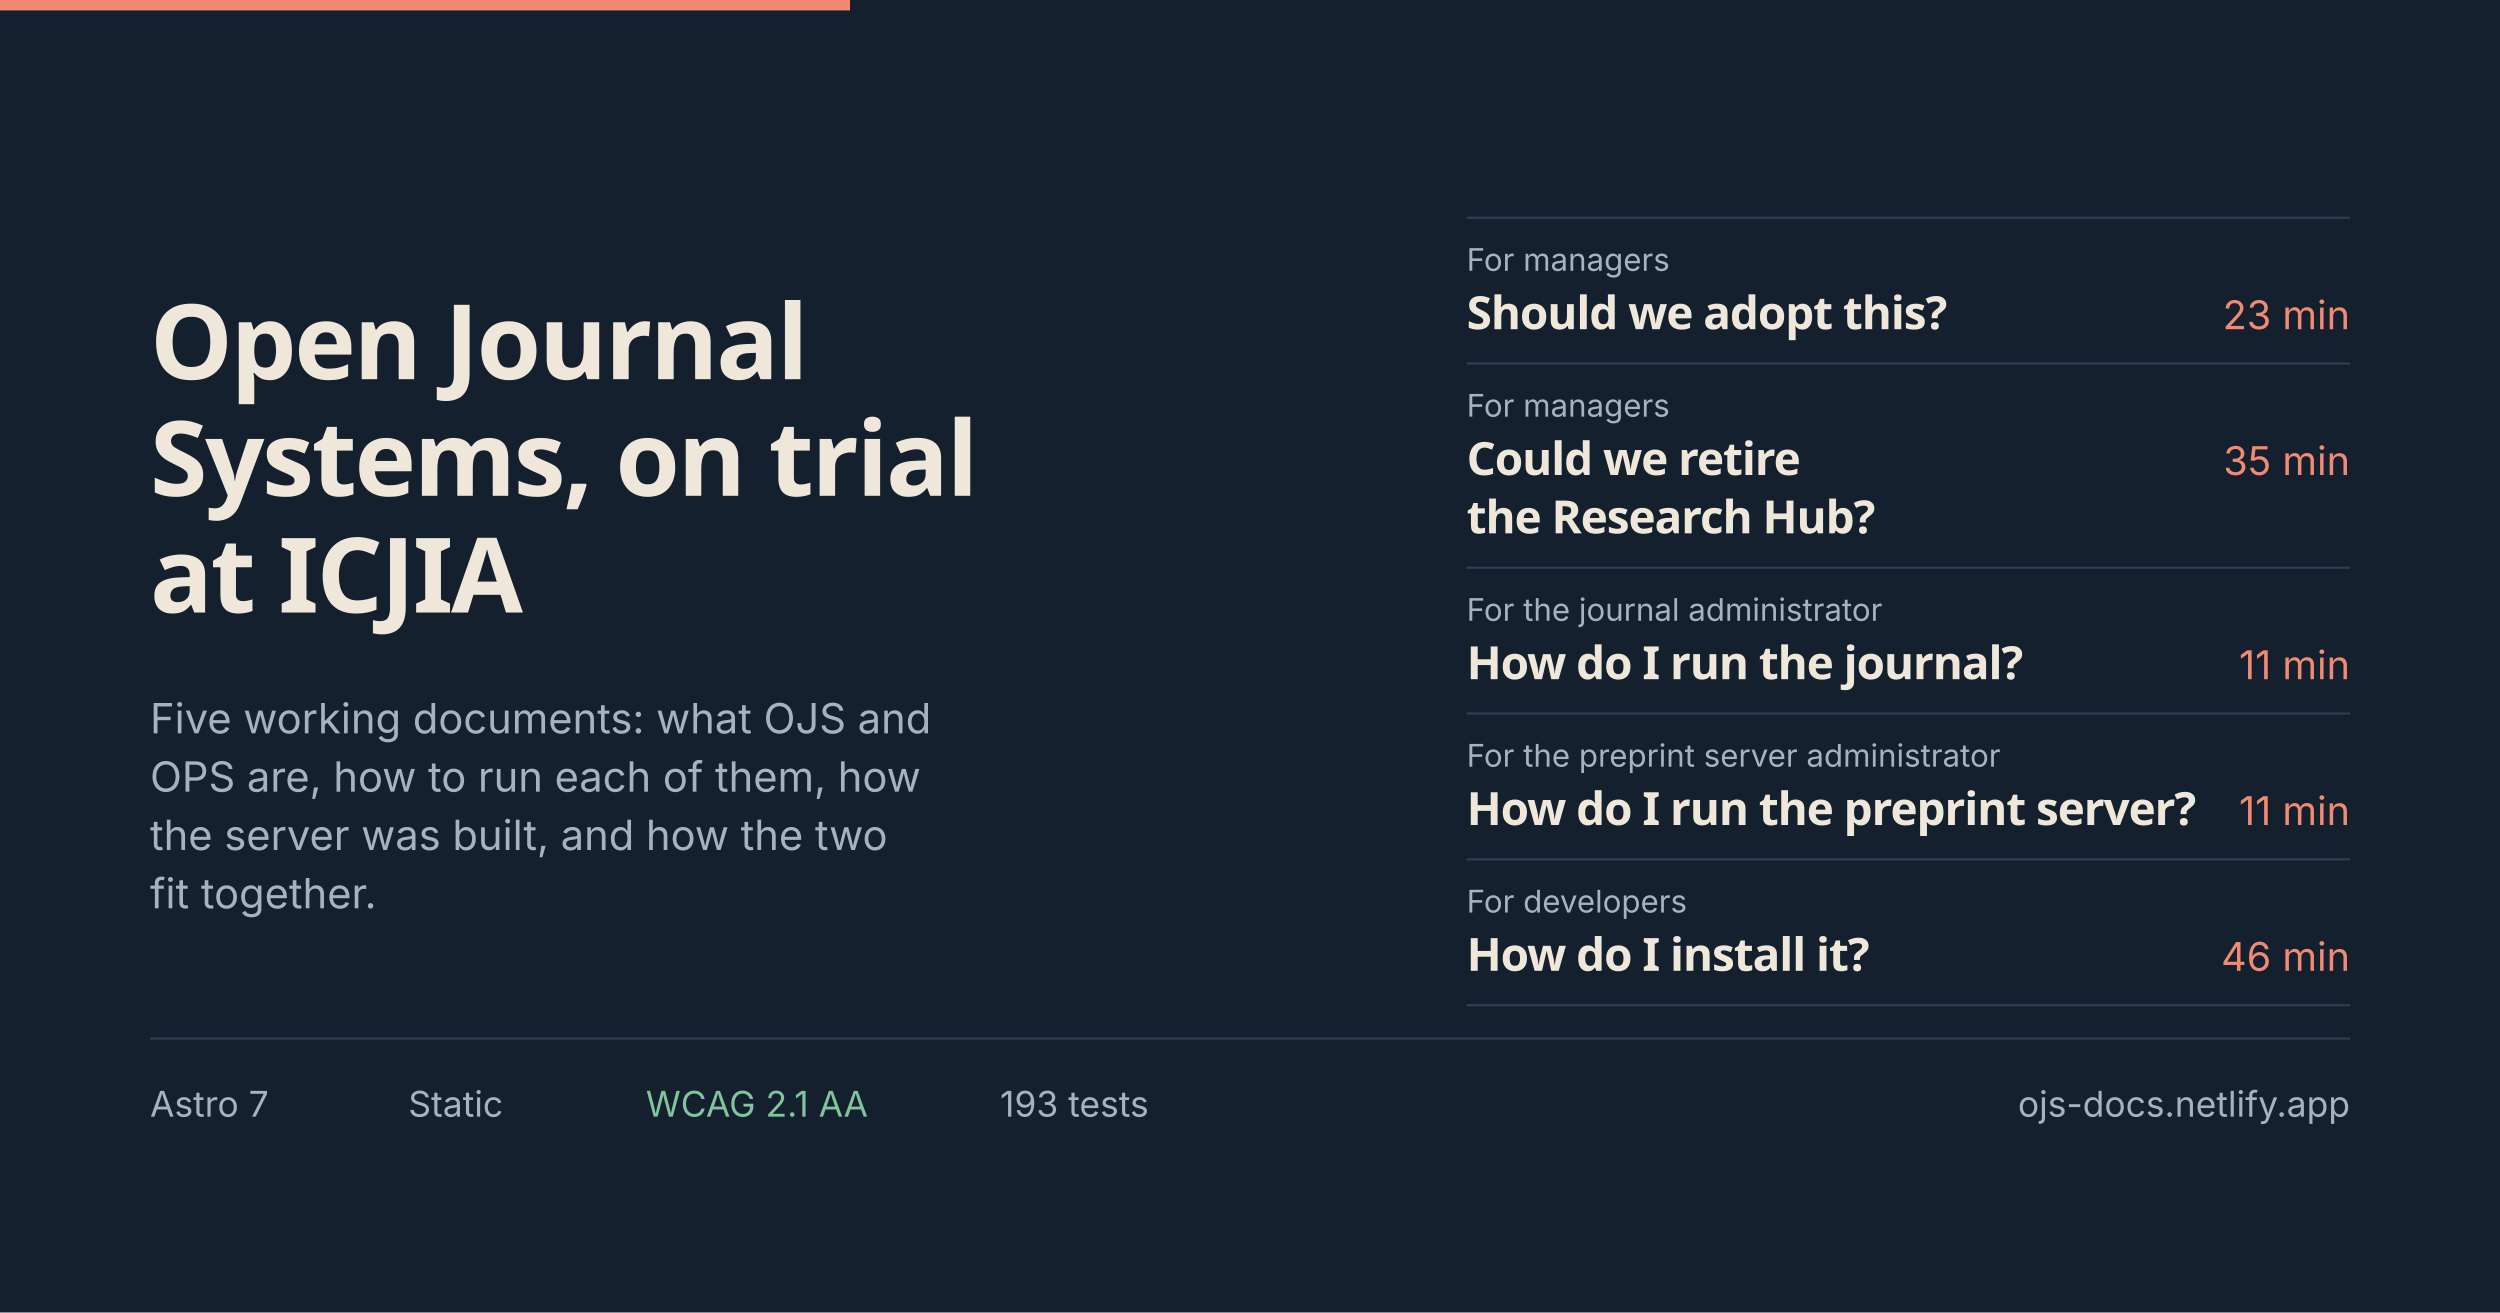
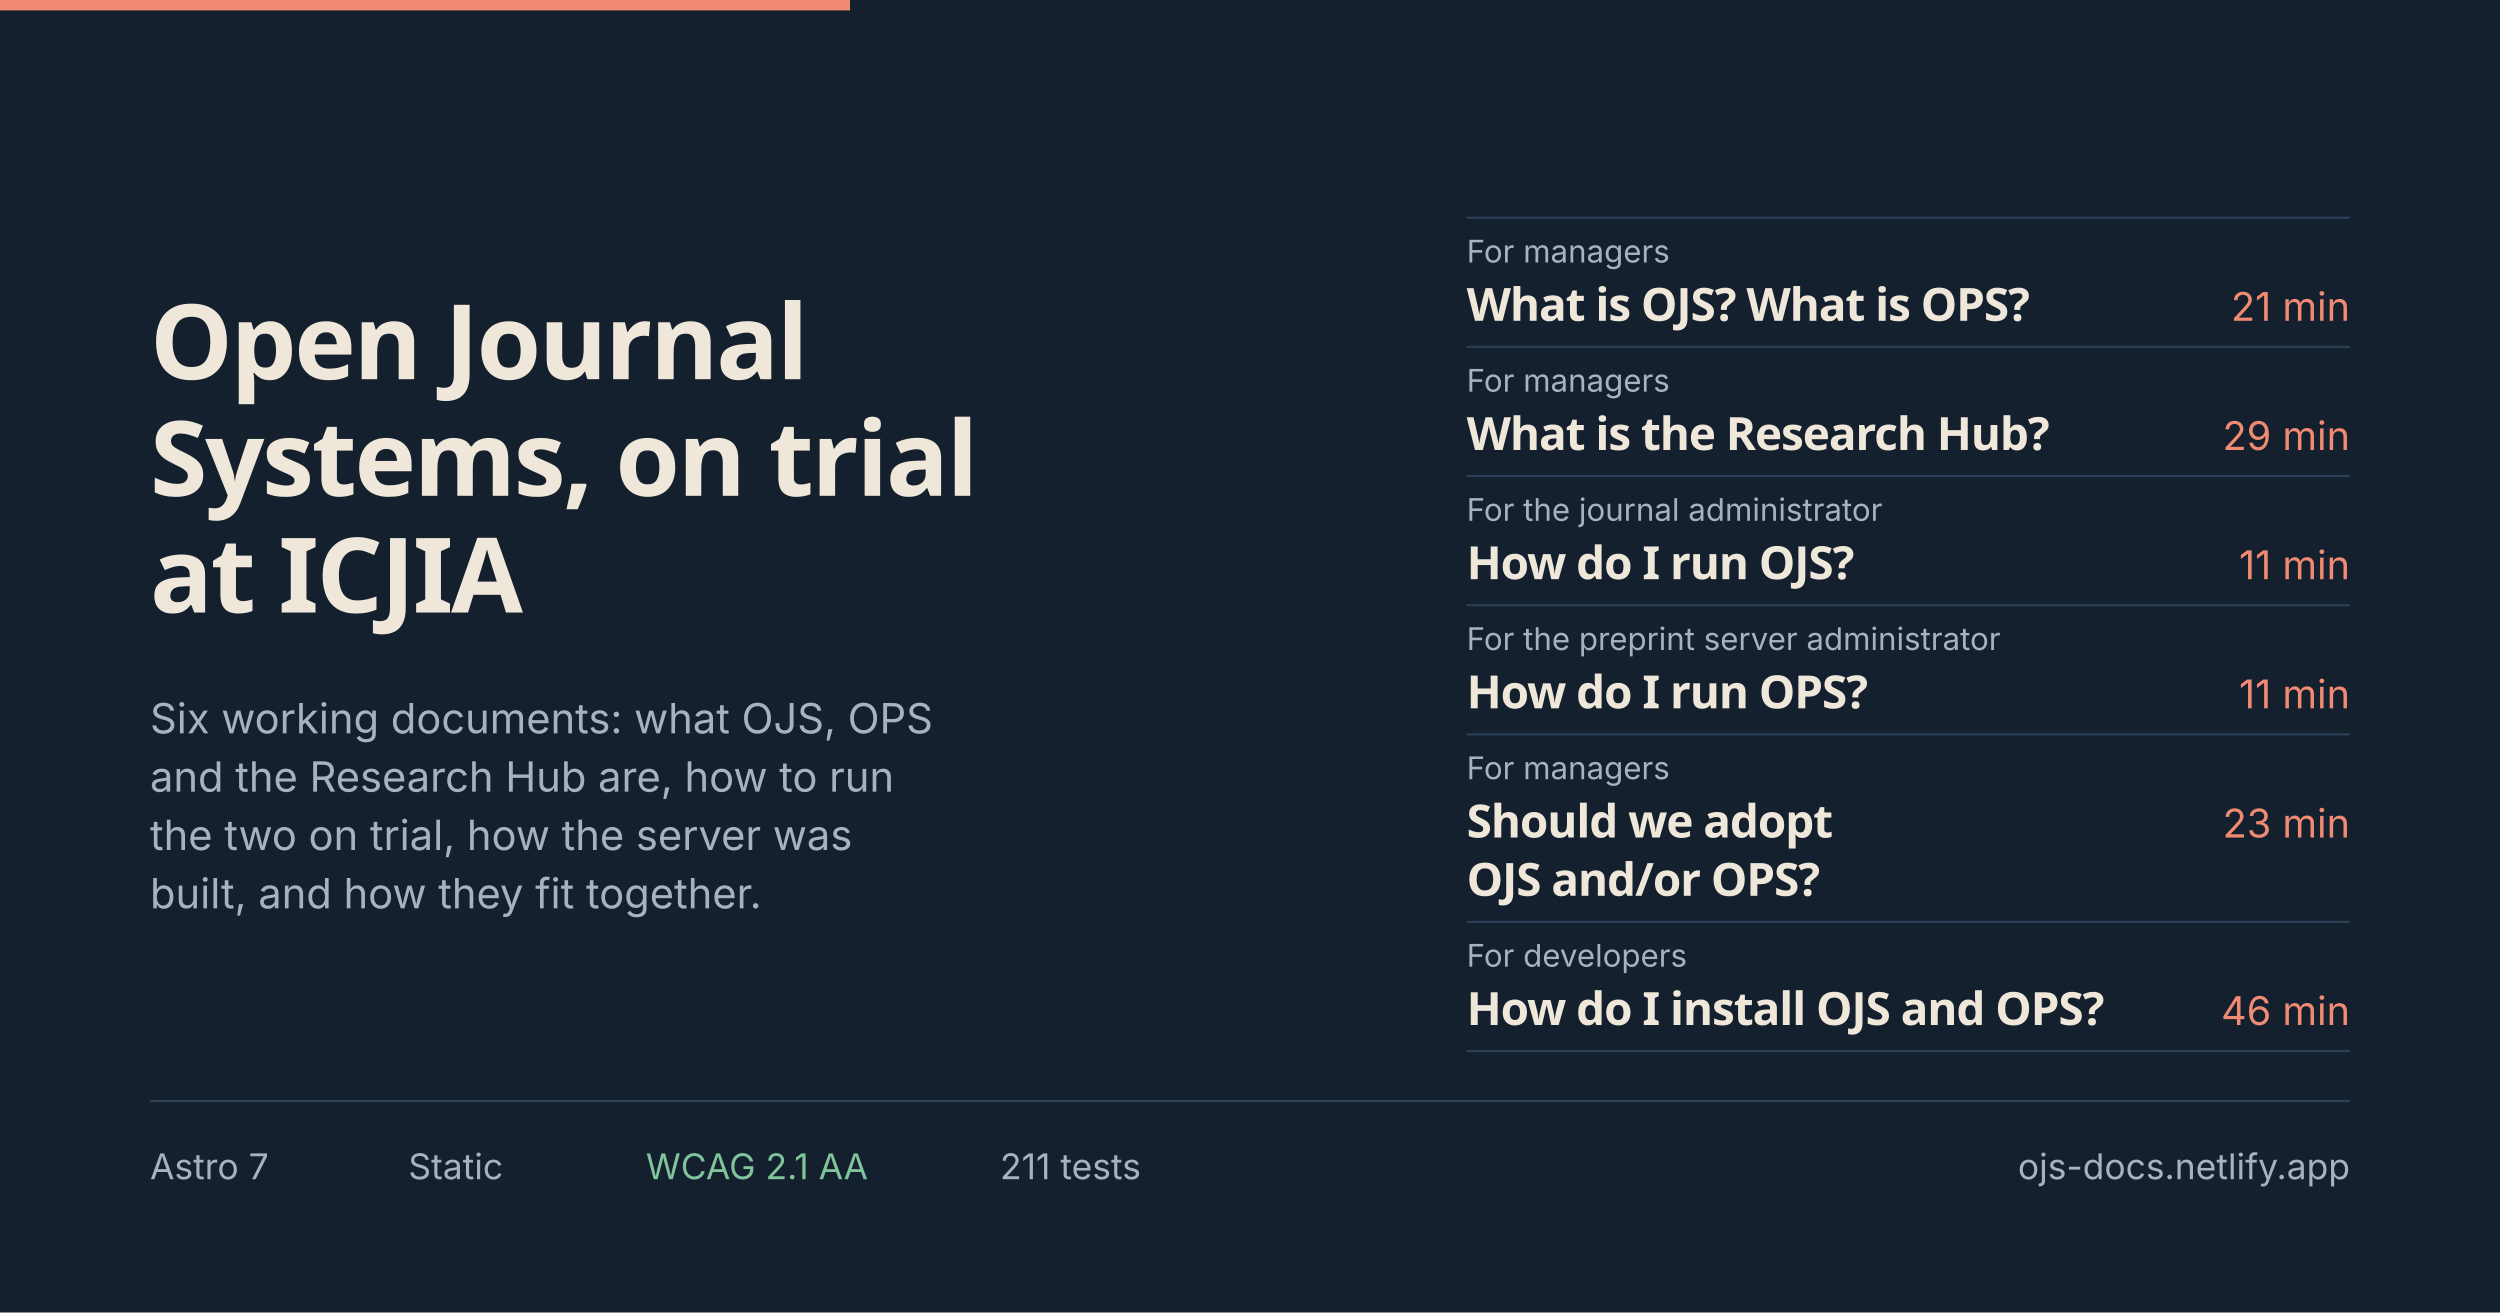
- <svg xmlns="http://www.w3.org/2000/svg" width="1200" height="630" viewBox="0 0 1200 630" role="img" aria-label="ICJIA Open Journal Systems documentation — five documents: two for managers, one for the journal administrator, one for the preprint server administrator, and one for developers.">
+ <svg xmlns="http://www.w3.org/2000/svg" width="1200" height="630" viewBox="0 0 1200 630" role="img" aria-label="ICJIA Open Journal Systems documentation — six documents: three for managers, one for the journal administrator, one for the preprint server administrator, and one for developers.">
  <defs>
    <style>
      .display { font-family: Manrope, "Avenir Next", "Segoe UI", system-ui, -apple-system, sans-serif; font-weight: 800; }
      .sans    { font-family: Inter, "Segoe UI", system-ui, -apple-system, sans-serif; }
      .num     { font-variant-numeric: tabular-nums; }
    </style>
  </defs>
  <rect width="1200" height="630" fill="#14202e" />
  <rect x="0" y="0" width="408" height="5" fill="#f08a72" />
  <text class="display" x="72" y="182" font-size="50" letter-spacing="-1.1" fill="#efe8da" textLength="313" lengthAdjust="spacingAndGlyphs">Open Journal</text>
  <text class="display" x="72" y="238" font-size="50" letter-spacing="-1.1" fill="#efe8da" textLength="394" lengthAdjust="spacingAndGlyphs">Systems, on trial</text>
  <text class="display" x="72" y="294" font-size="50" letter-spacing="-1.1" fill="#efe8da" textLength="179" lengthAdjust="spacingAndGlyphs">at ICJIA</text>
-   <text class="sans" x="72" y="352" font-size="20" fill="#a8b2be" textLength="375" lengthAdjust="spacingAndGlyphs">Five working documents: what OJS and</text>
-   <text class="sans" x="72" y="380" font-size="20" fill="#a8b2be" textLength="370" lengthAdjust="spacingAndGlyphs">OPS are, how to run each of them, how</text>
-   <text class="sans" x="72" y="408" font-size="20" fill="#a8b2be" textLength="354" lengthAdjust="spacingAndGlyphs">the server was built, and how the two</text>
-   <text class="sans" x="72" y="436" font-size="20" fill="#a8b2be" textLength="109" lengthAdjust="spacingAndGlyphs">fit together.</text>
+   <text class="sans" x="72" y="352" font-size="20" fill="#a8b2be" textLength="376" lengthAdjust="spacingAndGlyphs">Six working documents: what OJS, OPS</text>
+   <text class="sans" x="72" y="380" font-size="20" fill="#a8b2be" textLength="357" lengthAdjust="spacingAndGlyphs">and the Research Hub are, how to run</text>
+   <text class="sans" x="72" y="408" font-size="20" fill="#a8b2be" textLength="337" lengthAdjust="spacingAndGlyphs">the two on trial, how the server was</text>
+   <text class="sans" x="72" y="436" font-size="20" fill="#a8b2be" textLength="294" lengthAdjust="spacingAndGlyphs">built, and how they fit together.</text>
  <g>
    <rect x="704" y="104" width="424" height="1" fill="#2e4056" />
-     <text class="sans" x="704" y="130" font-size="15" fill="#a8b2be" textLength="98" lengthAdjust="spacingAndGlyphs">For managers</text>
-     <text class="display" x="704" y="158" font-size="22" letter-spacing="-0.5" fill="#efe8da" textLength="229" lengthAdjust="spacingAndGlyphs">Should we adopt this?</text>
-     <text class="sans num" x="1128" y="158" font-size="19" fill="#f08a72" text-anchor="end" textLength="62" lengthAdjust="spacingAndGlyphs">23 min</text>
-     <rect x="704" y="174" width="424" height="1" fill="#2e4056" />
-     <text class="sans" x="704" y="200" font-size="15" fill="#a8b2be" textLength="98" lengthAdjust="spacingAndGlyphs">For managers</text>
-     <text class="display" x="704" y="228" font-size="22" letter-spacing="-0.5" fill="#efe8da" textLength="157" lengthAdjust="spacingAndGlyphs">Could we retire</text>
-     <text class="display" x="704" y="256" font-size="22" letter-spacing="-0.5" fill="#efe8da" textLength="195" lengthAdjust="spacingAndGlyphs">the Research Hub?</text>
-     <text class="sans num" x="1128" y="228" font-size="19" fill="#f08a72" text-anchor="end" textLength="62" lengthAdjust="spacingAndGlyphs">35 min</text>
-     <rect x="704" y="272" width="424" height="1" fill="#2e4056" />
-     <text class="sans" x="704" y="298" font-size="15" fill="#a8b2be" textLength="200" lengthAdjust="spacingAndGlyphs">For the journal administrator</text>
-     <text class="display" x="704" y="326" font-size="22" letter-spacing="-0.5" fill="#efe8da" textLength="254" lengthAdjust="spacingAndGlyphs">How do I run the journal?</text>
-     <text class="sans num" x="1128" y="326" font-size="19" fill="#f08a72" text-anchor="end" textLength="62" lengthAdjust="spacingAndGlyphs">11 min</text>
-     <rect x="704" y="342" width="424" height="1" fill="#2e4056" />
-     <text class="sans" x="704" y="368" font-size="15" fill="#a8b2be" textLength="256" lengthAdjust="spacingAndGlyphs">For the preprint server administrator</text>
-     <text class="display" x="704" y="396" font-size="22" letter-spacing="-0.5" fill="#efe8da" textLength="336" lengthAdjust="spacingAndGlyphs">How do I run the preprint server?</text>
-     <text class="sans num" x="1128" y="396" font-size="19" fill="#f08a72" text-anchor="end" textLength="62" lengthAdjust="spacingAndGlyphs">11 min</text>
-     <rect x="704" y="412" width="424" height="1" fill="#2e4056" />
-     <text class="sans" x="704" y="438" font-size="15" fill="#a8b2be" textLength="106" lengthAdjust="spacingAndGlyphs">For developers</text>
-     <text class="display" x="704" y="466" font-size="22" letter-spacing="-0.5" fill="#efe8da" textLength="186" lengthAdjust="spacingAndGlyphs">How do I install it?</text>
-     <text class="sans num" x="1128" y="466" font-size="19" fill="#f08a72" text-anchor="end" textLength="62" lengthAdjust="spacingAndGlyphs">46 min</text>
-     <rect x="704" y="482" width="424" height="1" fill="#2e4056" />
+     <text class="sans" x="704" y="126" font-size="15" fill="#a8b2be" textLength="98" lengthAdjust="spacingAndGlyphs">For managers</text>
+     <text class="display" x="704" y="154" font-size="22" letter-spacing="-0.5" fill="#efe8da" textLength="277" lengthAdjust="spacingAndGlyphs">What is OJS? What is OPS?</text>
+     <text class="sans num" x="1128" y="154" font-size="19" fill="#f08a72" text-anchor="end" textLength="62" lengthAdjust="spacingAndGlyphs">21 min</text>
+     <rect x="704" y="166" width="424" height="1" fill="#2e4056" />
+     <text class="sans" x="704" y="188" font-size="15" fill="#a8b2be" textLength="98" lengthAdjust="spacingAndGlyphs">For managers</text>
+     <text class="display" x="704" y="216" font-size="22" letter-spacing="-0.5" fill="#efe8da" textLength="277" lengthAdjust="spacingAndGlyphs">What is the Research Hub?</text>
+     <text class="sans num" x="1128" y="216" font-size="19" fill="#f08a72" text-anchor="end" textLength="62" lengthAdjust="spacingAndGlyphs">29 min</text>
+     <rect x="704" y="228" width="424" height="1" fill="#2e4056" />
+     <text class="sans" x="704" y="250" font-size="15" fill="#a8b2be" textLength="200" lengthAdjust="spacingAndGlyphs">For the journal administrator</text>
+     <text class="display" x="704" y="278" font-size="22" letter-spacing="-0.5" fill="#efe8da" textLength="183" lengthAdjust="spacingAndGlyphs">How do I run OJS?</text>
+     <text class="sans num" x="1128" y="278" font-size="19" fill="#f08a72" text-anchor="end" textLength="62" lengthAdjust="spacingAndGlyphs">11 min</text>
+     <rect x="704" y="290" width="424" height="1" fill="#2e4056" />
+     <text class="sans" x="704" y="312" font-size="15" fill="#a8b2be" textLength="256" lengthAdjust="spacingAndGlyphs">For the preprint server administrator</text>
+     <text class="display" x="704" y="340" font-size="22" letter-spacing="-0.5" fill="#efe8da" textLength="186" lengthAdjust="spacingAndGlyphs">How do I run OPS?</text>
+     <text class="sans num" x="1128" y="340" font-size="19" fill="#f08a72" text-anchor="end" textLength="62" lengthAdjust="spacingAndGlyphs">11 min</text>
+     <rect x="704" y="352" width="424" height="1" fill="#2e4056" />
+     <text class="sans" x="704" y="374" font-size="15" fill="#a8b2be" textLength="98" lengthAdjust="spacingAndGlyphs">For managers</text>
+     <text class="display" x="704" y="402" font-size="22" letter-spacing="-0.5" fill="#efe8da" textLength="173" lengthAdjust="spacingAndGlyphs">Should we adopt</text>
+     <text class="display" x="704" y="430" font-size="22" letter-spacing="-0.5" fill="#efe8da" textLength="174" lengthAdjust="spacingAndGlyphs">OJS and/or OPS?</text>
+     <text class="sans num" x="1128" y="402" font-size="19" fill="#f08a72" text-anchor="end" textLength="62" lengthAdjust="spacingAndGlyphs">23 min</text>
+     <rect x="704" y="442" width="424" height="1" fill="#2e4056" />
+     <text class="sans" x="704" y="464" font-size="15" fill="#a8b2be" textLength="106" lengthAdjust="spacingAndGlyphs">For developers</text>
+     <text class="display" x="704" y="492" font-size="22" letter-spacing="-0.5" fill="#efe8da" textLength="303" lengthAdjust="spacingAndGlyphs">How do I install OJS and OPS?</text>
+     <text class="sans num" x="1128" y="492" font-size="19" fill="#f08a72" text-anchor="end" textLength="62" lengthAdjust="spacingAndGlyphs">46 min</text>
+     <rect x="704" y="504" width="424" height="1" fill="#2e4056" />
  </g>
-   <rect x="72" y="498" width="1056" height="1" fill="#2e4056" />
-   <text class="sans" x="72" y="536" font-size="17" fill="#a8b2be" textLength="57" lengthAdjust="spacingAndGlyphs">Astro 7</text>
-   <text class="sans" x="196" y="536" font-size="17" fill="#a8b2be" textLength="46" lengthAdjust="spacingAndGlyphs">Static</text>
-   <text class="sans" x="310" y="536" font-size="17" fill="#7fc49b" textLength="107" lengthAdjust="spacingAndGlyphs">WCAG 2.1 AA</text>
-   <text class="sans" x="480" y="536" font-size="17" fill="#a8b2be" textLength="71" lengthAdjust="spacingAndGlyphs">193 tests</text>
-   <text class="sans" x="1128" y="536" font-size="17" fill="#a8b2be" text-anchor="end" textLength="159" lengthAdjust="spacingAndGlyphs">ojs-docs.netlify.app</text>
+   <rect x="72" y="528" width="1056" height="1" fill="#2e4056" />
+   <text class="sans" x="72" y="566" font-size="17" fill="#a8b2be" textLength="57" lengthAdjust="spacingAndGlyphs">Astro 7</text>
+   <text class="sans" x="196" y="566" font-size="17" fill="#a8b2be" textLength="46" lengthAdjust="spacingAndGlyphs">Static</text>
+   <text class="sans" x="310" y="566" font-size="17" fill="#7fc49b" textLength="107" lengthAdjust="spacingAndGlyphs">WCAG 2.1 AA</text>
+   <text class="sans" x="480" y="566" font-size="17" fill="#a8b2be" textLength="68" lengthAdjust="spacingAndGlyphs">211 tests</text>
+   <text class="sans" x="1128" y="566" font-size="17" fill="#a8b2be" text-anchor="end" textLength="159" lengthAdjust="spacingAndGlyphs">ojs-docs.netlify.app</text>
</svg>
